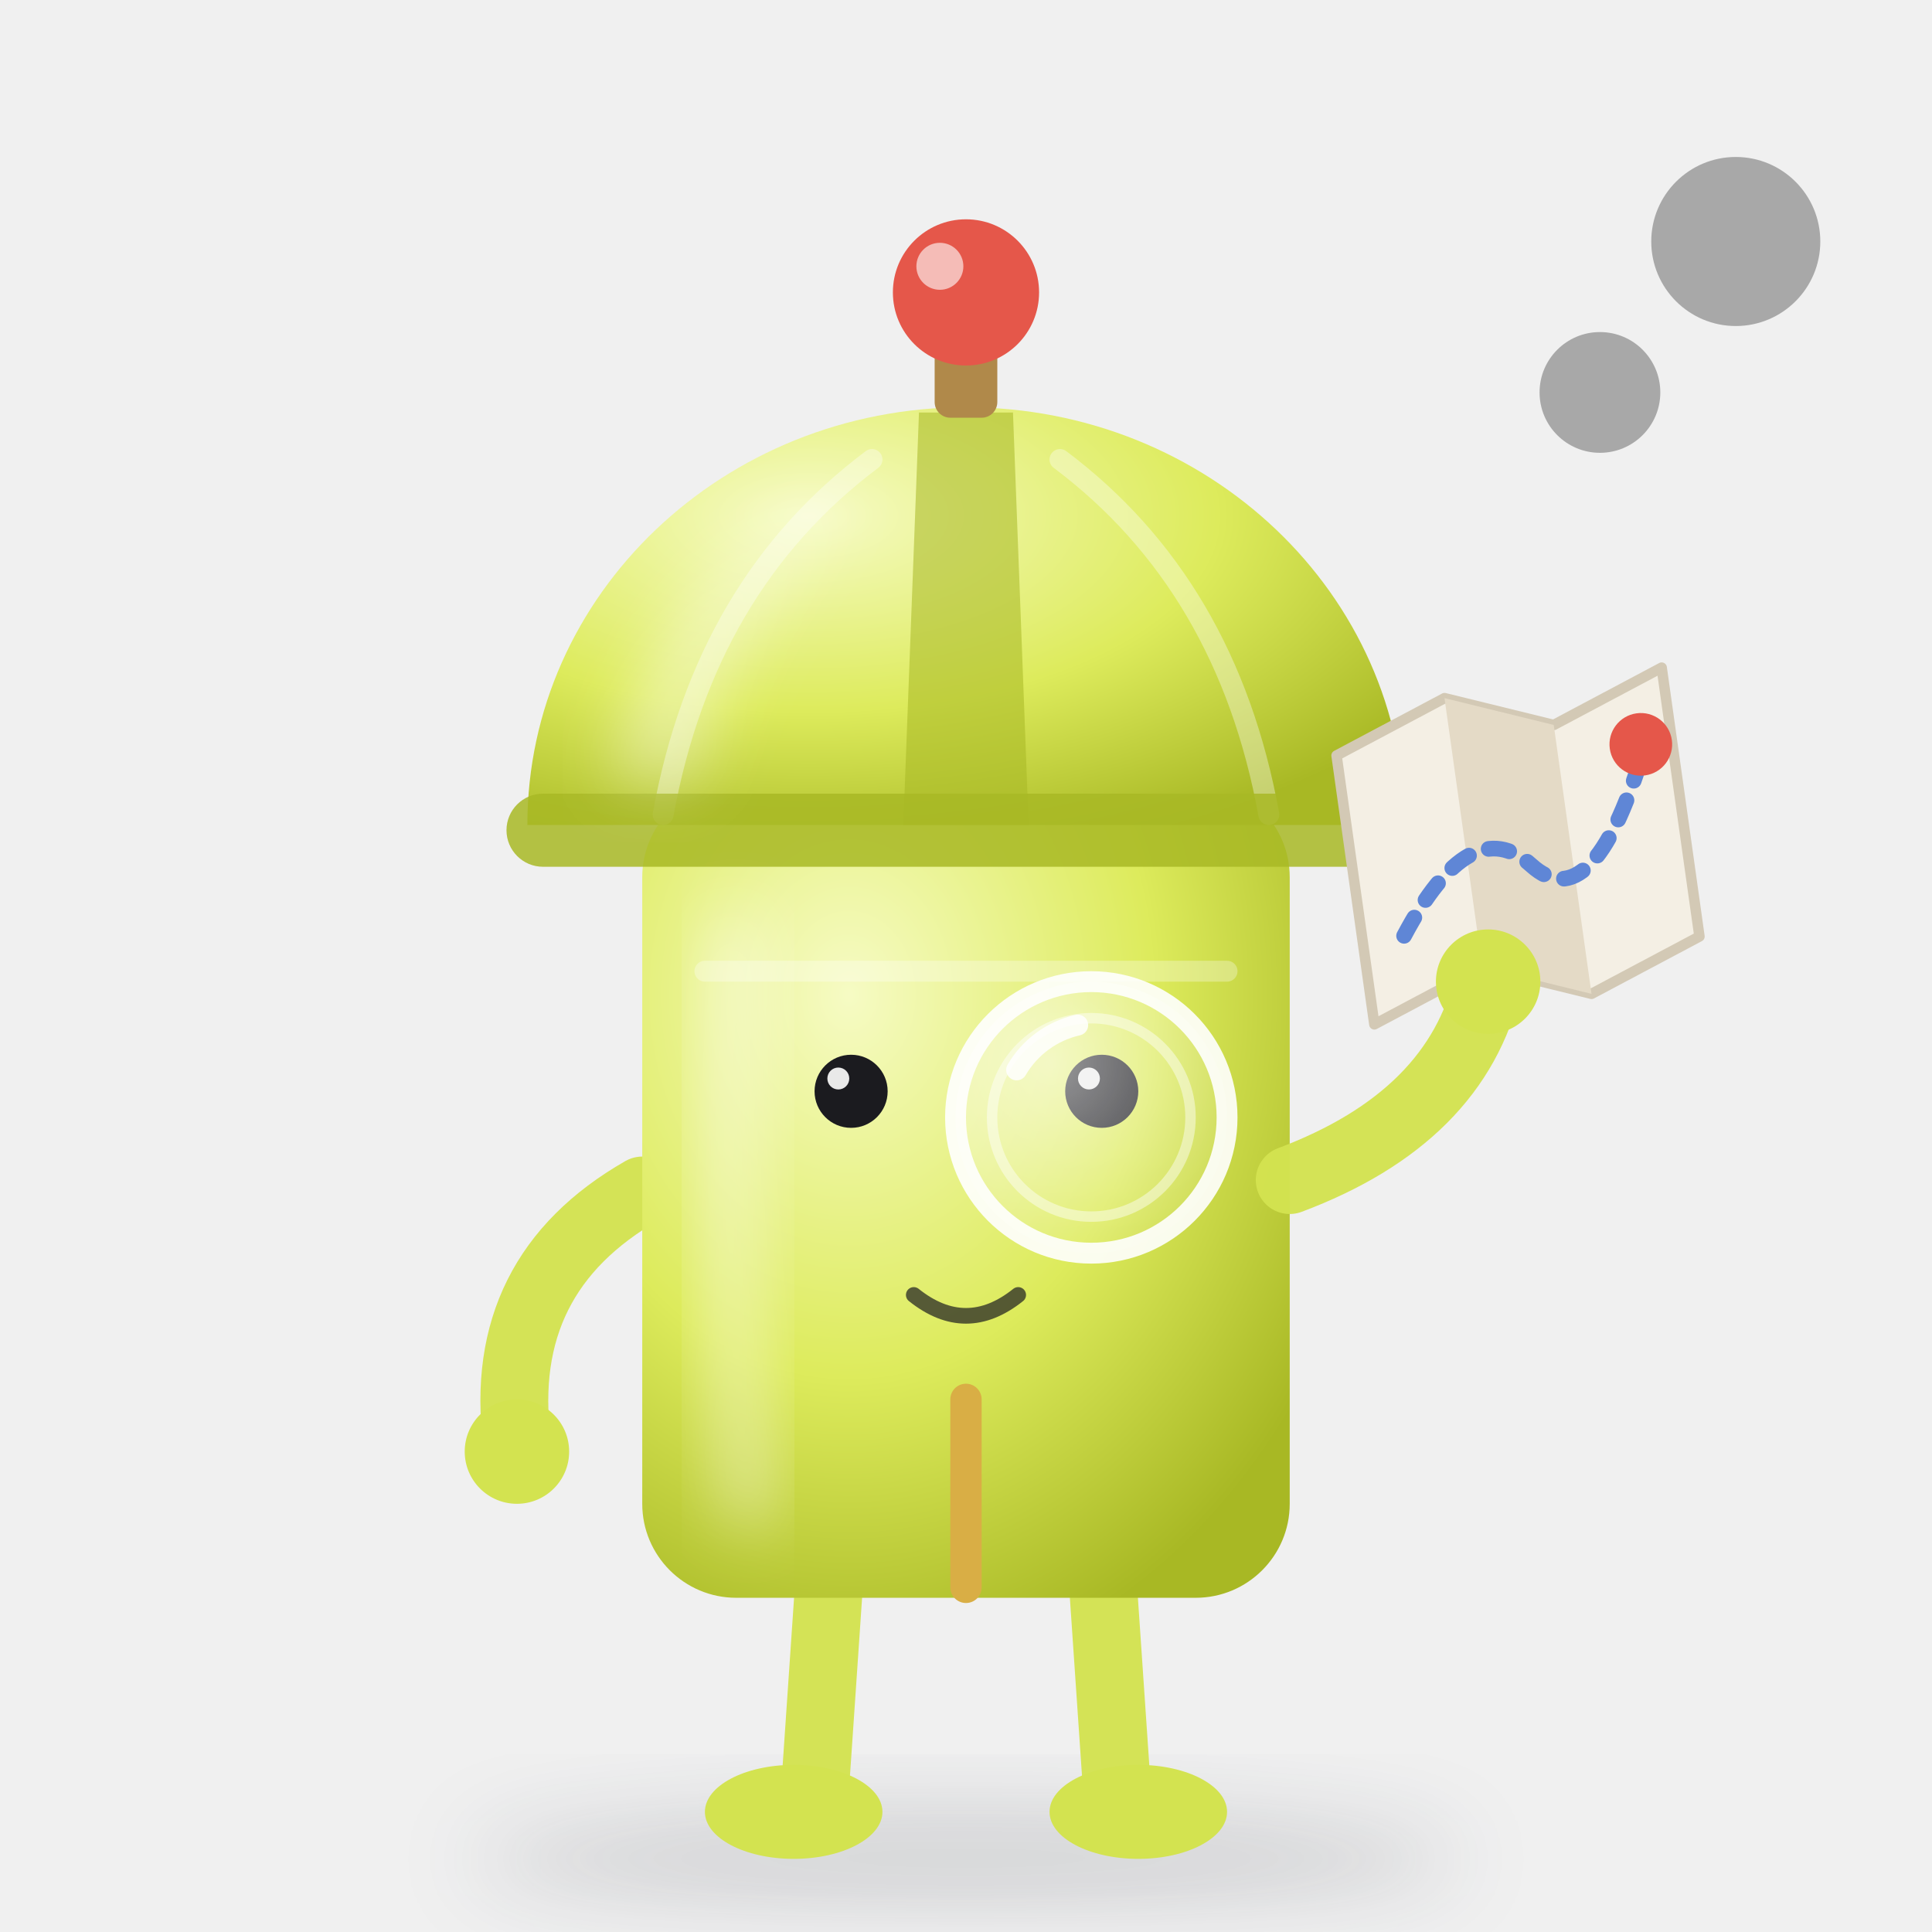
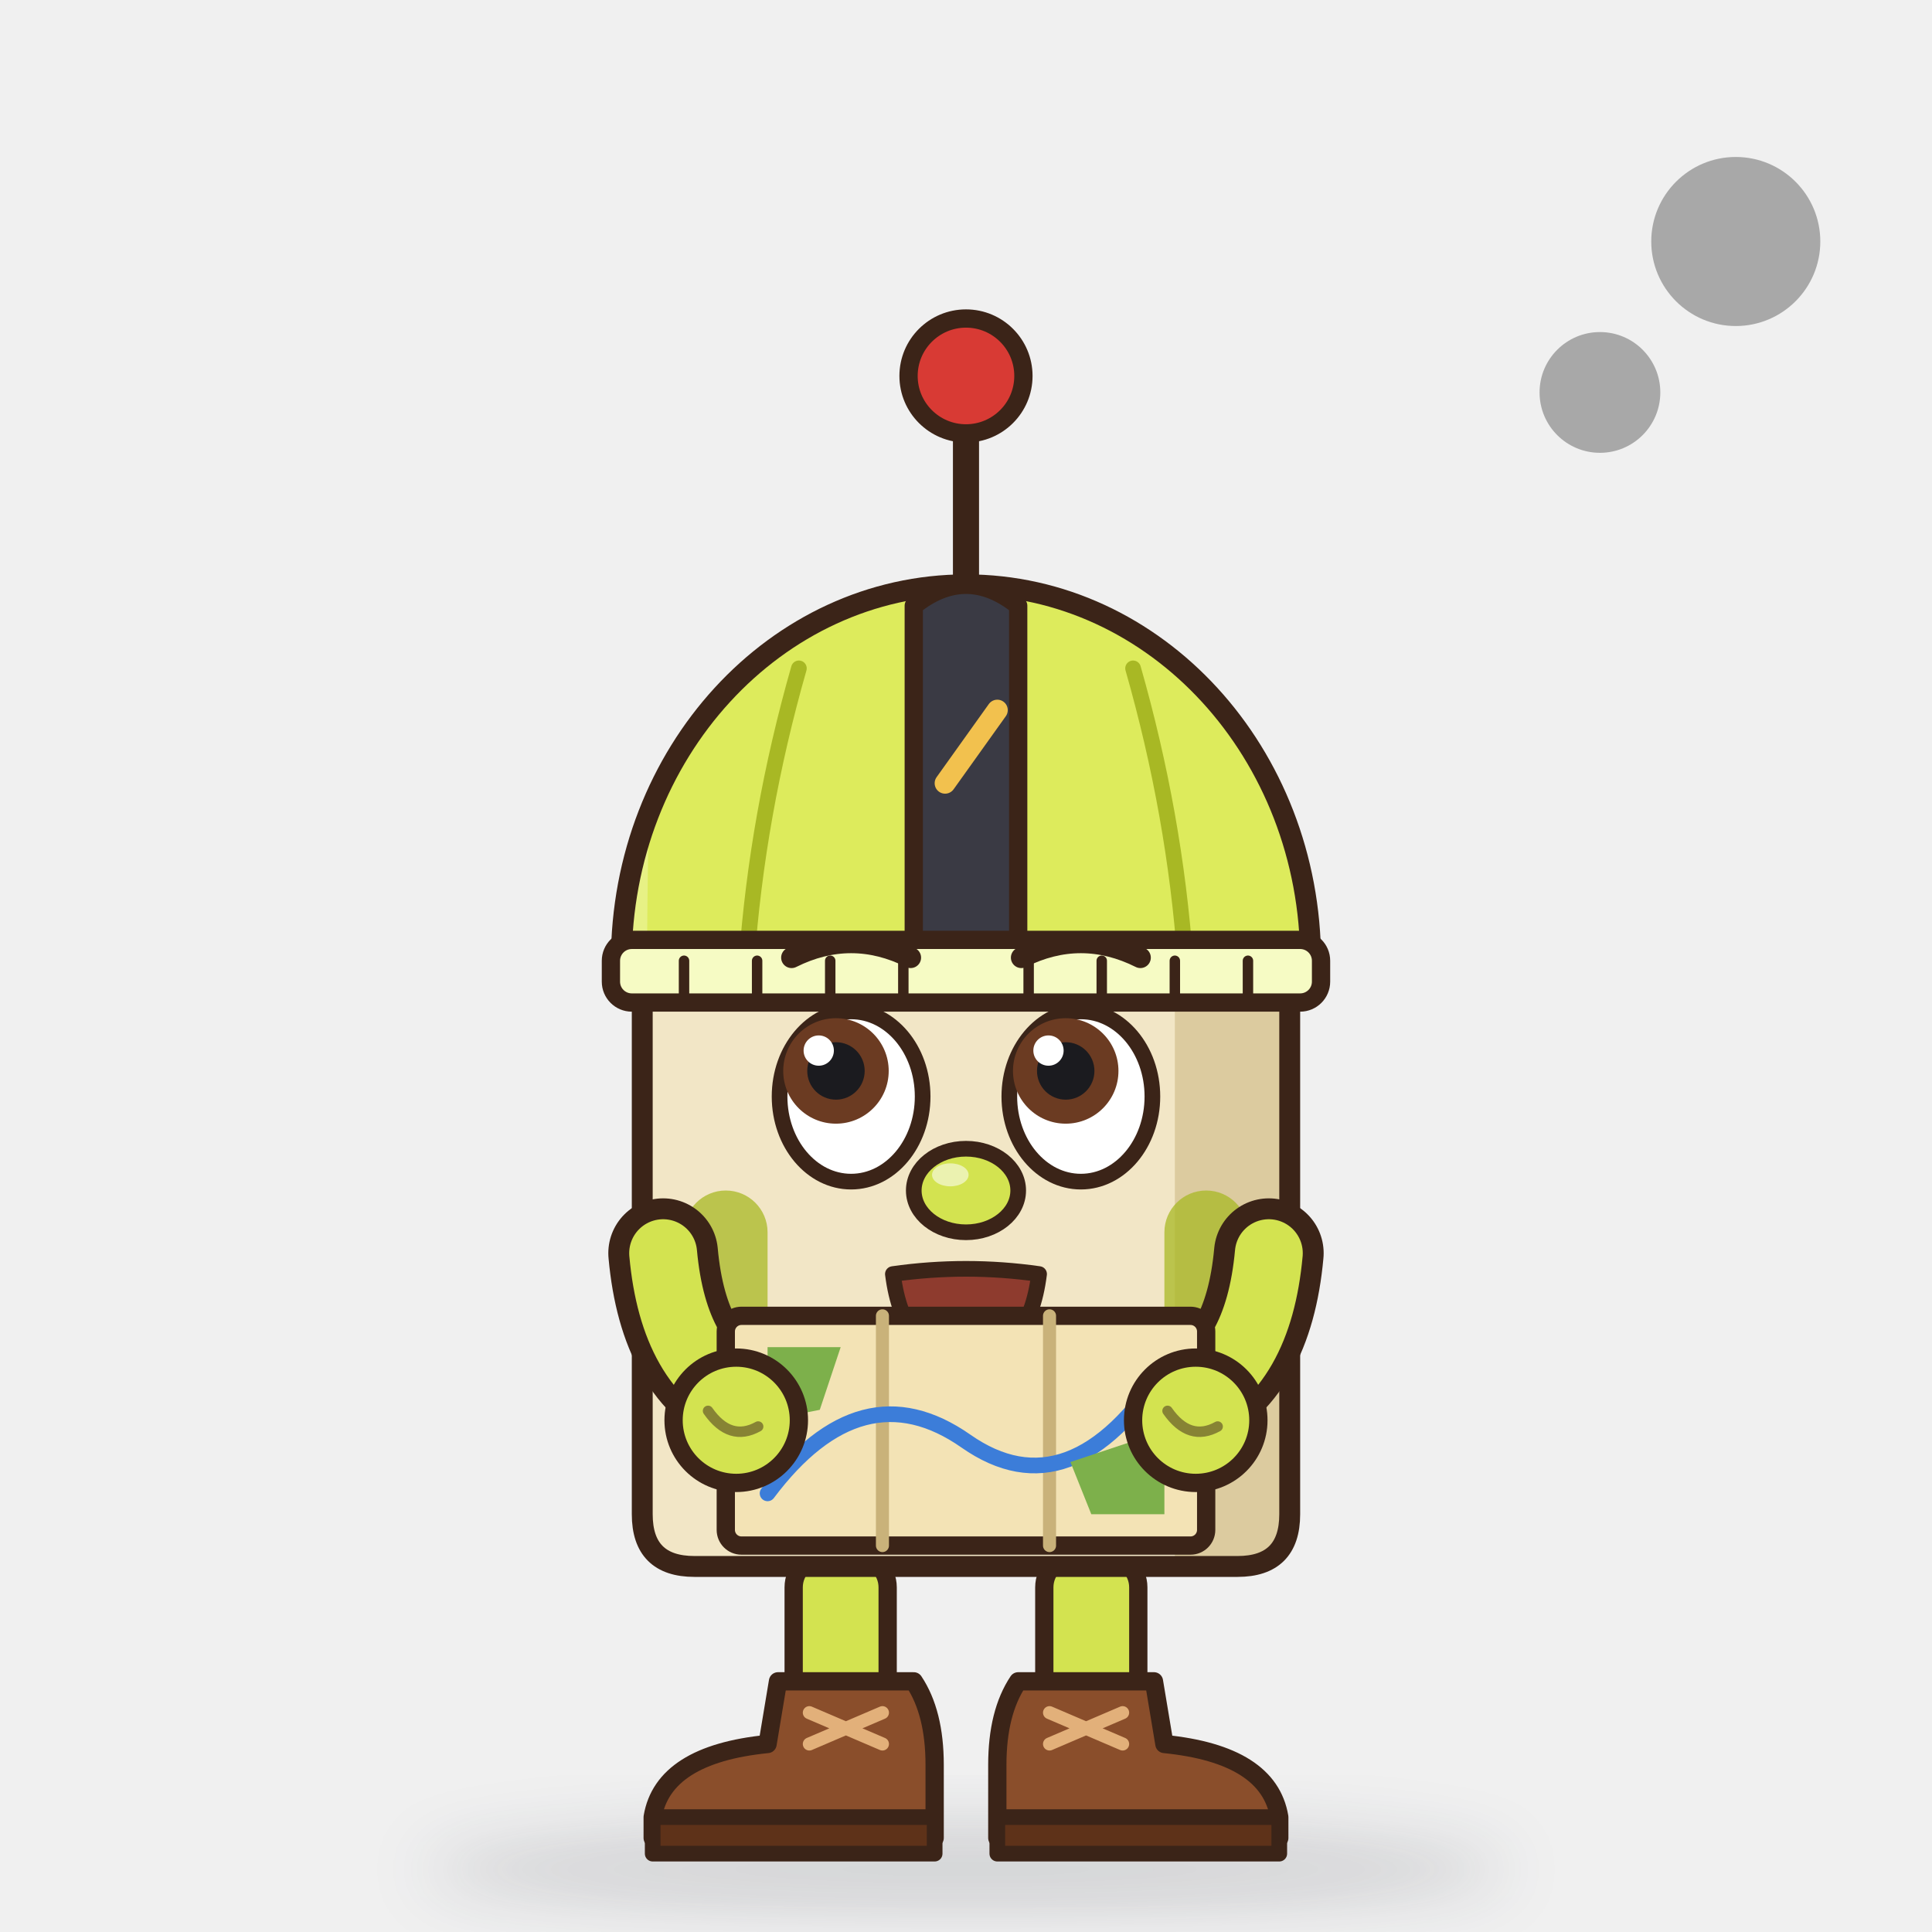
<svg xmlns="http://www.w3.org/2000/svg" viewBox="0 0 64 64" width="160" height="160" role="img" aria-label="Greenwich, Places, planning">
  <defs>
-     <radialGradient id="sm-greenwich-b" cx="32%" cy="26%" r="85%">
-       <stop offset="0" stop-color="#F6FBC4" />
-       <stop offset=".55" stop-color="#DDEB5C" />
-       <stop offset="1" stop-color="#A8B824" />
-     </radialGradient>
-     <radialGradient id="sm-greenwich-l" cx="35%" cy="30%" r="75%">
-       <stop offset="0" stop-color="#fff" stop-opacity=".55" />
-       <stop offset="1" stop-color="#fff" stop-opacity=".08" />
-     </radialGradient>
-     <filter id="sm-greenwich-f" x="-20%" y="-20%" width="140%" height="140%">
+     <filter id="sm-greenwich-s" x="-50%" y="-50%" width="200%" height="200%">
      <feGaussianBlur stdDeviation="6" />
-     </filter>
-     <filter id="sm-greenwich-s" x="-50%" y="-50%" width="200%" height="200%">
-       <feGaussianBlur stdDeviation="8" />
    </filter>
  </defs>
  <g transform="scale(0.17297) translate(35 0)">
-     <ellipse cx="150" cy="356" rx="95" ry="10" fill="#1B2430" opacity=".14" filter="url(#sm-greenwich-s)" />
-     <path d="M124 300 L121 344" fill="none" stroke="#D3E350" stroke-width="13" stroke-linecap="round" stroke-linejoin="round" opacity=".96" />
-     <path d="M176 300 L179 344" fill="none" stroke="#D3E350" stroke-width="13" stroke-linecap="round" stroke-linejoin="round" opacity=".96" />
-     <ellipse cx="117" cy="347" rx="17" ry="9" fill="#D3E350" />
-     <ellipse cx="183" cy="347" rx="17" ry="9" fill="#D3E350" />
-     <path d="M88 228 Q60 244 64 276" fill="none" stroke="#D3E350" stroke-width="13" stroke-linecap="round" stroke-linejoin="round" opacity=".96" />
-     <circle cx="64" cy="278" r="10" fill="#D3E350" />
-     <rect x="88" y="150" width="124" height="156" rx="18" fill="url(#sm-greenwich-b)" />
-     <path d="M100 186 L200 186" fill="none" stroke="#fff" stroke-opacity=".3" stroke-width="4" stroke-linecap="round" stroke-linejoin="round" />
-     <path d="M66 158 A84 80 0 0 1 234 158 Z" fill="url(#sm-greenwich-b)" />
-     <path d="M92 156 Q100 112 132 88 M208 156 Q200 112 168 88" fill="none" stroke="#fff" stroke-opacity=".35" stroke-width="4" stroke-linecap="round" />
-     <path d="M141 79 L159 79 L162 158 L138 158 Z" fill="#A8B824" opacity=".55" />
-     <rect x="62" y="152" width="176" height="14" rx="7" fill="#A8B824" opacity=".85" />
-     <rect x="144" y="64" width="12" height="16" rx="3" fill="#B0894A" />
-     <circle cx="150" cy="56" r="14" fill="#E5574A" />
-     <circle cx="145" cy="51" r="4.5" fill="#fff" opacity=".6" />
-     <path d="M150 268 L150 304" stroke="#D9AE45" stroke-width="6" stroke-linecap="round" />
-     <path d="M82 150 A72 70 0 0 1 128 94 Q104 120 98 150 Z" fill="#fff" opacity=".42" filter="url(#sm-greenwich-f)" />
-     <path d="M100 176 Q96 236 104 292 L114 292 Q108 236 112 176 Z" fill="#fff" opacity=".42" filter="url(#sm-greenwich-f)" />
+     <ellipse cx="150" cy="358" rx="104" ry="9" fill="#1B2430" opacity=".14" filter="url(#sm-greenwich-s)" />
+     <rect x="117" y="298" width="18" height="32" rx="6" fill="#D3E350" stroke="#3B2418" stroke-width="3.5" />
+     <rect x="165" y="298" width="18" height="32" rx="6" fill="#D3E350" stroke="#3B2418" stroke-width="3.5" />
+     <path d="M140 322 L114 322 L112 334 Q92 336 90 348 L90 352 L144 352 L144 338 Q144 328 140 322 Z" fill="#8A4E2B" stroke="#3B2418" stroke-width="3.5" stroke-linejoin="round" />
+     <path d="M144 348 L90 348 L90 355 L144 355 Z" fill="#5E3219" stroke="#3B2418" stroke-width="3" stroke-linejoin="round" />
+     <path d="M134 328 L120 334 M120 328 L134 334" fill="none" stroke="#E2B07A" stroke-width="2.5" stroke-linecap="round" stroke-linejoin="round" />
+     <path d="M160 322 L186 322 L188 334 Q208 336 210 348 L210 352 L156 352 L156 338 Q156 328 160 322 Z" fill="#8A4E2B" stroke="#3B2418" stroke-width="3.5" stroke-linejoin="round" />
+     <path d="M156 348 L210 348 L210 355 L156 355 Z" fill="#5E3219" stroke="#3B2418" stroke-width="3" stroke-linejoin="round" />
+     <path d="M166 328 L180 334 M180 328 L166 334" fill="none" stroke="#E2B07A" stroke-width="2.5" stroke-linecap="round" stroke-linejoin="round" />
+     <path d="M150 112 L150 82" fill="none" stroke="#3B2418" stroke-width="5" stroke-linecap="round" stroke-linejoin="round" />
+     <circle cx="150" cy="72" r="11" fill="#D83A34" stroke="#3B2418" stroke-width="3.5" />
+     <clipPath id="sm-greenwich-c">
+       <path d="M84 184 A66 72 0 0 1 216 184 Z" />
+     </clipPath>
+     <path d="M84 184 A66 72 0 0 1 216 184 Z" fill="#DDEB5C" />
+     <g clip-path="url(#sm-greenwich-c)">
+       <path d="M200 0 L340 0 L340 370 L196 370 Q230 200 200 0 Z" fill="#A8B824" opacity="0.32" />
+       <path d="M0 0 L104 0 Q76 160 100 370 L0 370 Z" fill="#F6FBC4" opacity="0.4" />
+       <path d="M118 128 Q110 156 108 184 M182 128 Q190 156 192 184" fill="none" stroke="#A8B824" stroke-width="3" stroke-linecap="round" stroke-linejoin="round" />
+     </g>
+     <path d="M84 184 A66 72 0 0 1 216 184 Z" fill="none" stroke="#3B2418" stroke-width="4" stroke-linecap="round" stroke-linejoin="round" />
+     <path d="M140 184 L140 116 Q150 108 160 116 L160 184 Z" fill="#3A3A44" stroke="#3B2418" stroke-width="3.5" stroke-linejoin="round" stroke-linecap="round" />
+     <path d="M146 150 L156 136" fill="none" stroke="#F2C14E" stroke-width="4" stroke-linecap="round" stroke-linejoin="round" />
+     <clipPath id="sm-greenwich-d">
+       <path d="M88 184 L212 184 L212 290 Q212 300 202 300 L98 300 Q88 300 88 290 Z" />
+     </clipPath>
+     <path d="M88 184 L212 184 L212 290 Q212 300 202 300 L98 300 Q88 300 88 290 Z" fill="#F2E6C6" />
+     <g clip-path="url(#sm-greenwich-d)">
+       <path d="M190 180 L240 180 L240 300 L190 300 Z" fill="#DCCB9F" />
+     </g>
+     <path d="M88 184 L212 184 L212 290 Q212 300 202 300 L98 300 Q88 300 88 290 Z" fill="none" stroke="#3B2418" stroke-width="4" stroke-linecap="round" stroke-linejoin="round" />
+     <rect x="82" y="180" width="136" height="12" rx="4" fill="#F6FBC4" stroke="#3B2418" stroke-width="3.5" />
+     <path d="M96 184 L96 192 M110 184 L110 192 M124 184 L124 192 M138 184 L138 192 M162 184 L162 192 M176 184 L176 192 M190 184 L190 192 M204 184 L204 192" fill="none" stroke="#3B2418" stroke-width="2" stroke-linecap="round" stroke-linejoin="round" />
+     <path d="M96 256 L96 236 A8 8 0 0 1 112 236 L112 256 Z M188 256 L188 236 A8 8 0 0 1 204 236 L204 256 Z" fill="#A8B824" opacity="0.75" />
+     <ellipse cx="150" cy="228" rx="10" ry="8" fill="#D3E350" stroke="#3B2418" stroke-width="3" />
+     <ellipse cx="147" cy="225" rx="3.5" ry="2.2" fill="#fff" opacity=".55" />
    <g>
-       <circle cx="128" cy="209" r="7" fill="#1B1B1F" />
-       <circle cx="125.55" cy="206.55" r="2.1" fill="#fff" opacity=".9" />
-       <circle cx="176" cy="209" r="7" fill="#1B1B1F" />
-       <circle cx="173.55" cy="206.55" r="2.1" fill="#fff" opacity=".9" />
+       <ellipse cx="128" cy="210" rx="13.7" ry="16.3" fill="#fff" stroke="#3B2418" stroke-width="3" />
+       <circle cx="125.1" cy="205.1" r="10.1" fill="#6B3B22" />
+       <circle cx="125.1" cy="205.1" r="5.5" fill="#1B1B1F" />
+       <circle cx="121.8" cy="201.2" r="2.9" fill="#fff" />
+       <ellipse cx="172" cy="210" rx="13.7" ry="16.3" fill="#fff" stroke="#3B2418" stroke-width="3" />
+       <circle cx="169.1" cy="205.1" r="10.1" fill="#6B3B22" />
+       <circle cx="169.1" cy="205.1" r="5.5" fill="#1B1B1F" />
+       <circle cx="165.8" cy="201.2" r="2.9" fill="#fff" />
    </g>
-     <circle cx="174" cy="214" r="26" fill="url(#sm-greenwich-l)" stroke="#fff" stroke-opacity=".9" stroke-width="4" />
-     <circle cx="174" cy="214" r="19" fill="none" stroke="#fff" stroke-opacity=".45" stroke-width="2" />
-     <path d="M159.7 204.9 A18.2 18.2 0 0 1 171.4 196.32" fill="none" stroke="#fff" stroke-width="4" stroke-linecap="round" opacity=".85" />
-     <path d="M140 248 Q150 256 160 248" fill="none" stroke="#1B1B1F" stroke-width="3" stroke-linecap="round" opacity=".7" />
-     <path d="M212 226 Q244 214 250 188" fill="none" stroke="#D3E350" stroke-width="13" stroke-linecap="round" stroke-linejoin="round" opacity=".96" />
-     <g transform="rotate(-8 256 164)">
-       <path d="M224 140 L246 132 L266 140 L288 132 L288 184 L266 192 L246 184 L224 192 Z" fill="#F4EFE4" stroke="#D3C9B5" stroke-width="2" stroke-linejoin="round" />
-       <path d="M246 132 L246 184 L266 192 L266 140 Z" fill="#E4DAC6" />
-       <path d="M232 176 Q248 154 258 166 T282 148" fill="none" stroke="#5F86D6" stroke-width="3" stroke-dasharray="4 4" stroke-linecap="round" />
-       <circle cx="282" cy="146" r="6" fill="#E5574A" />
-     </g>
-     <circle cx="250" cy="188" r="10" fill="#D3E350" />
+     <path d="M116.6 183.4 Q128 177.7 139.4 183.4 M183.4 183.4 Q172 177.7 160.6 183.4" fill="none" stroke="#3B2418" stroke-width="4" stroke-linecap="round" />
+     <path d="M136 244 Q150 242 164 244 Q162 260 150 260 Q138 260 136 244 Z" fill="#8E3B2E" stroke="#3B2418" stroke-width="3" stroke-linejoin="round" />
+     <path d="M143 256 Q150 250 157 256 Q150 260 143 256 Z" fill="#E58A86" />
+     <path d="M92 240 Q94 262 108 268" fill="none" stroke="#3B2418" stroke-width="21" stroke-linecap="round" stroke-linejoin="round" />
+     <path d="M92 240 Q94 262 108 268" fill="none" stroke="#D3E350" stroke-width="13" stroke-linecap="round" stroke-linejoin="round" />
+     <path d="M208 240 Q206 262 192 268" fill="none" stroke="#3B2418" stroke-width="21" stroke-linecap="round" stroke-linejoin="round" />
+     <path d="M208 240 Q206 262 192 268" fill="none" stroke="#D3E350" stroke-width="13" stroke-linecap="round" stroke-linejoin="round" />
+     <rect x="104" y="252" width="92" height="44" rx="3" fill="#F3E3B5" stroke="#3B2418" stroke-width="3.5" />
+     <path d="M134 252 L134 296 M166 252 L166 296" fill="none" stroke="#C9B27A" stroke-width="2.5" stroke-linecap="round" stroke-linejoin="round" />
+     <path d="M112 286 Q130 262 150 276 Q170 290 188 262" fill="none" stroke="#3C7DD9" stroke-width="3" stroke-linecap="round" stroke-linejoin="round" />
+     <path d="M112 258 L126 258 L122 270 L112 272 Z M170 280 L188 274 L188 290 L174 290 Z" fill="#7DB04B" />
+     <circle cx="106" cy="272" r="12" fill="#D3E350" stroke="#3B2418" stroke-width="3.5" />
+     <path d="M100.6 270.2 Q104.8 276.2 110.2 273.2" fill="none" stroke="#3B2418" stroke-width="2" stroke-linecap="round" opacity=".5" />
+     <circle cx="194" cy="272" r="12" fill="#D3E350" stroke="#3B2418" stroke-width="3.5" />
+     <path d="M188.6 270.2 Q192.8 276.2 198.2 273.2" fill="none" stroke="#3B2418" stroke-width="2" stroke-linecap="round" opacity=".5" />
  </g>
  <circle cx="53" cy="13" r="2" fill="#a8a8a8" />
  <circle cx="57.5" cy="8" r="2.8" fill="#a8a8a8" />
</svg>
